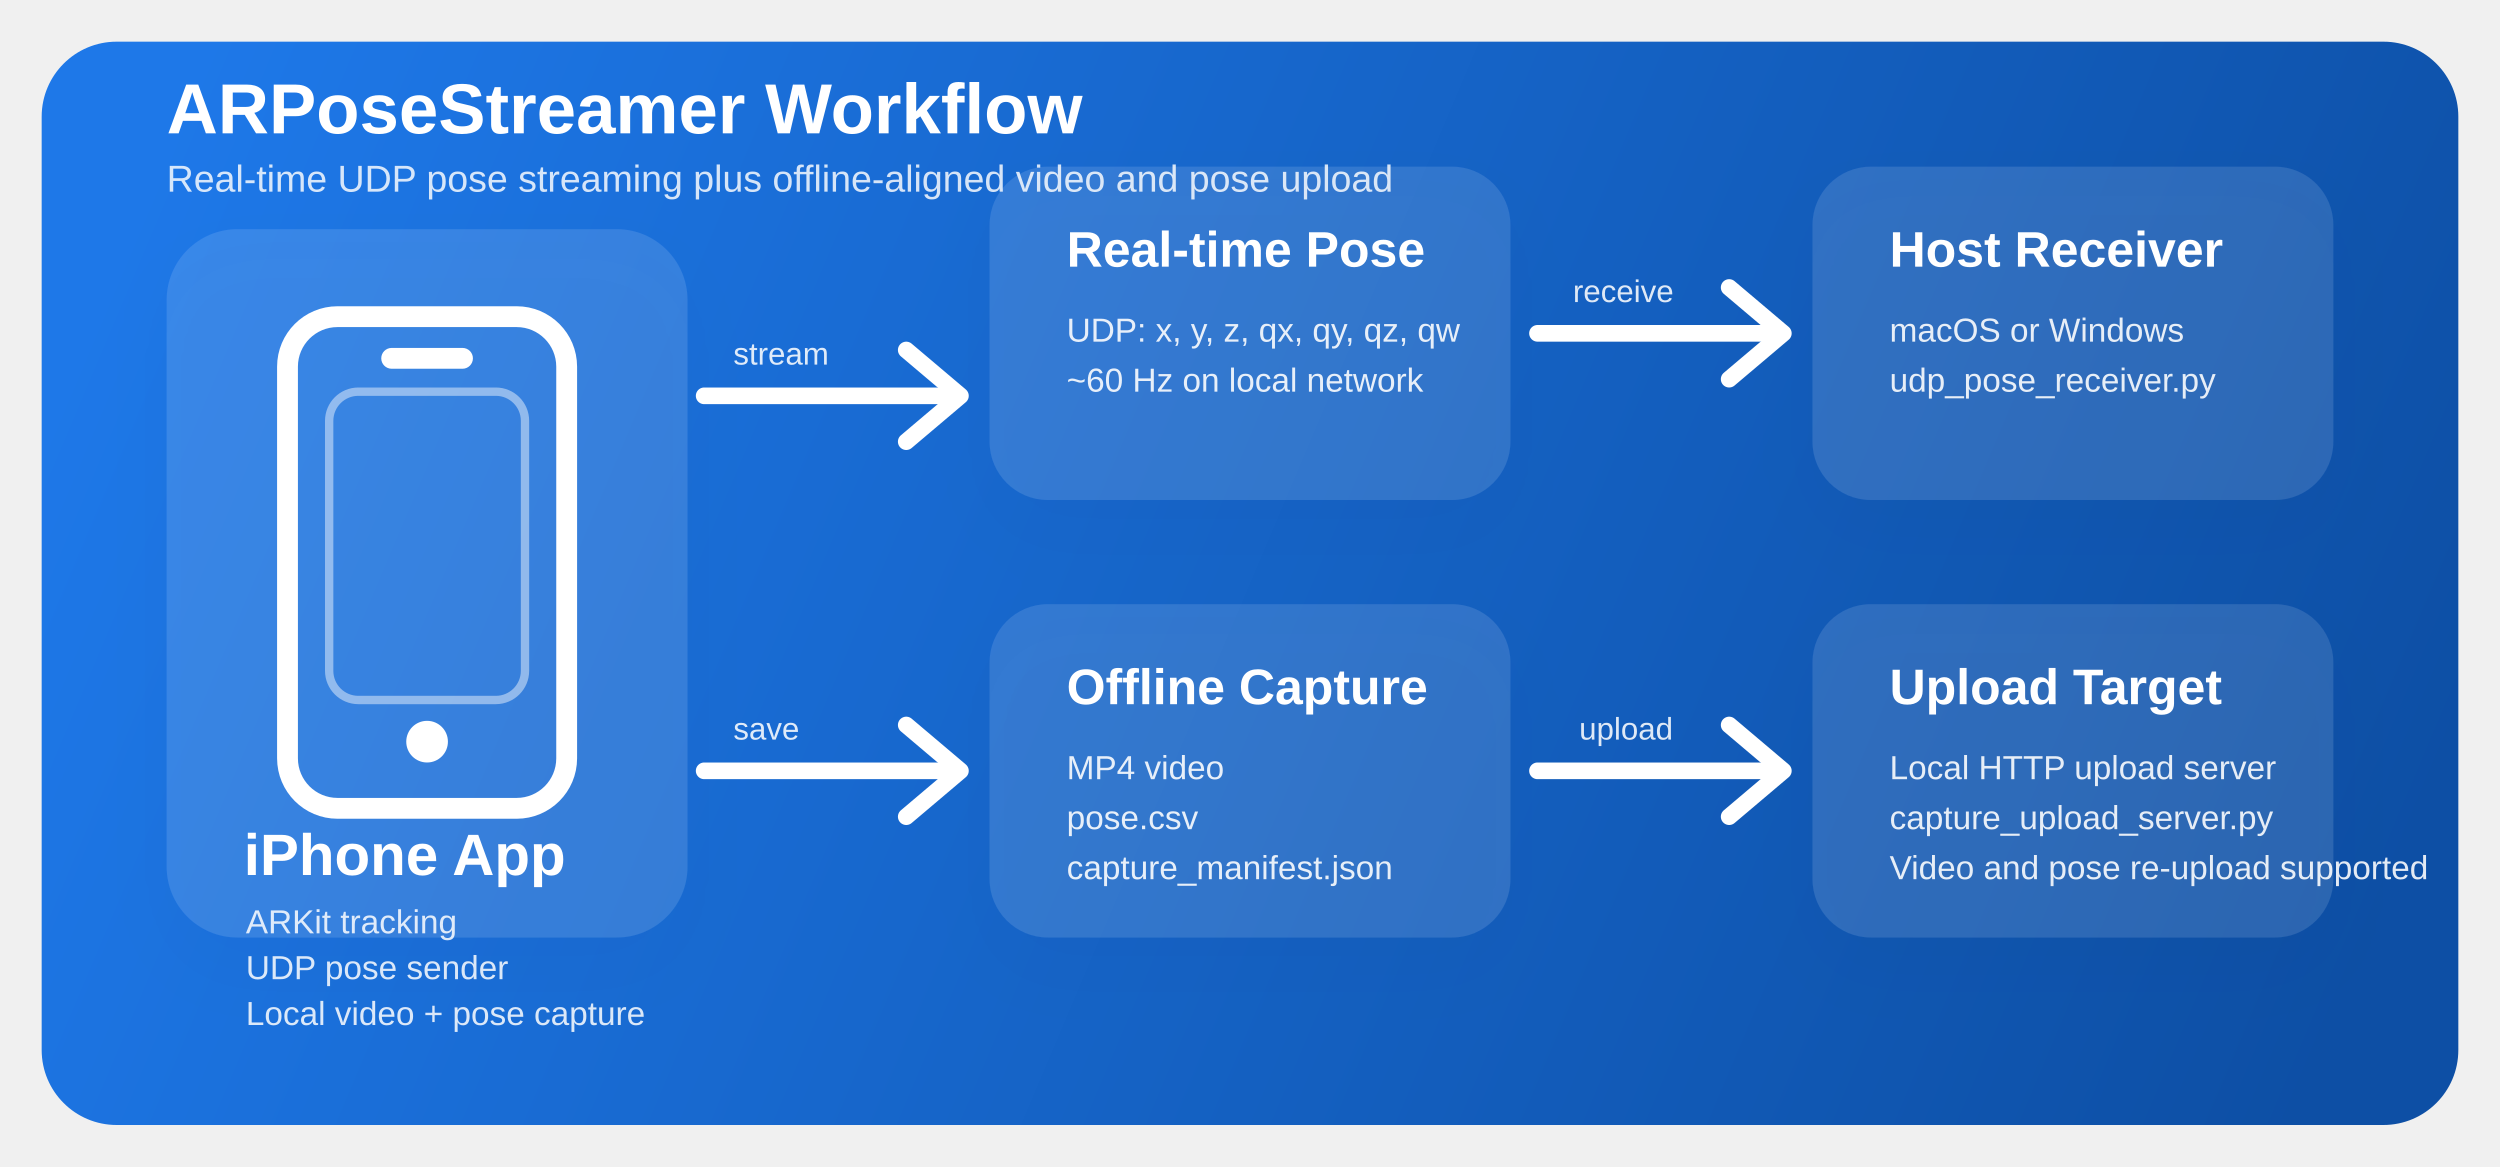
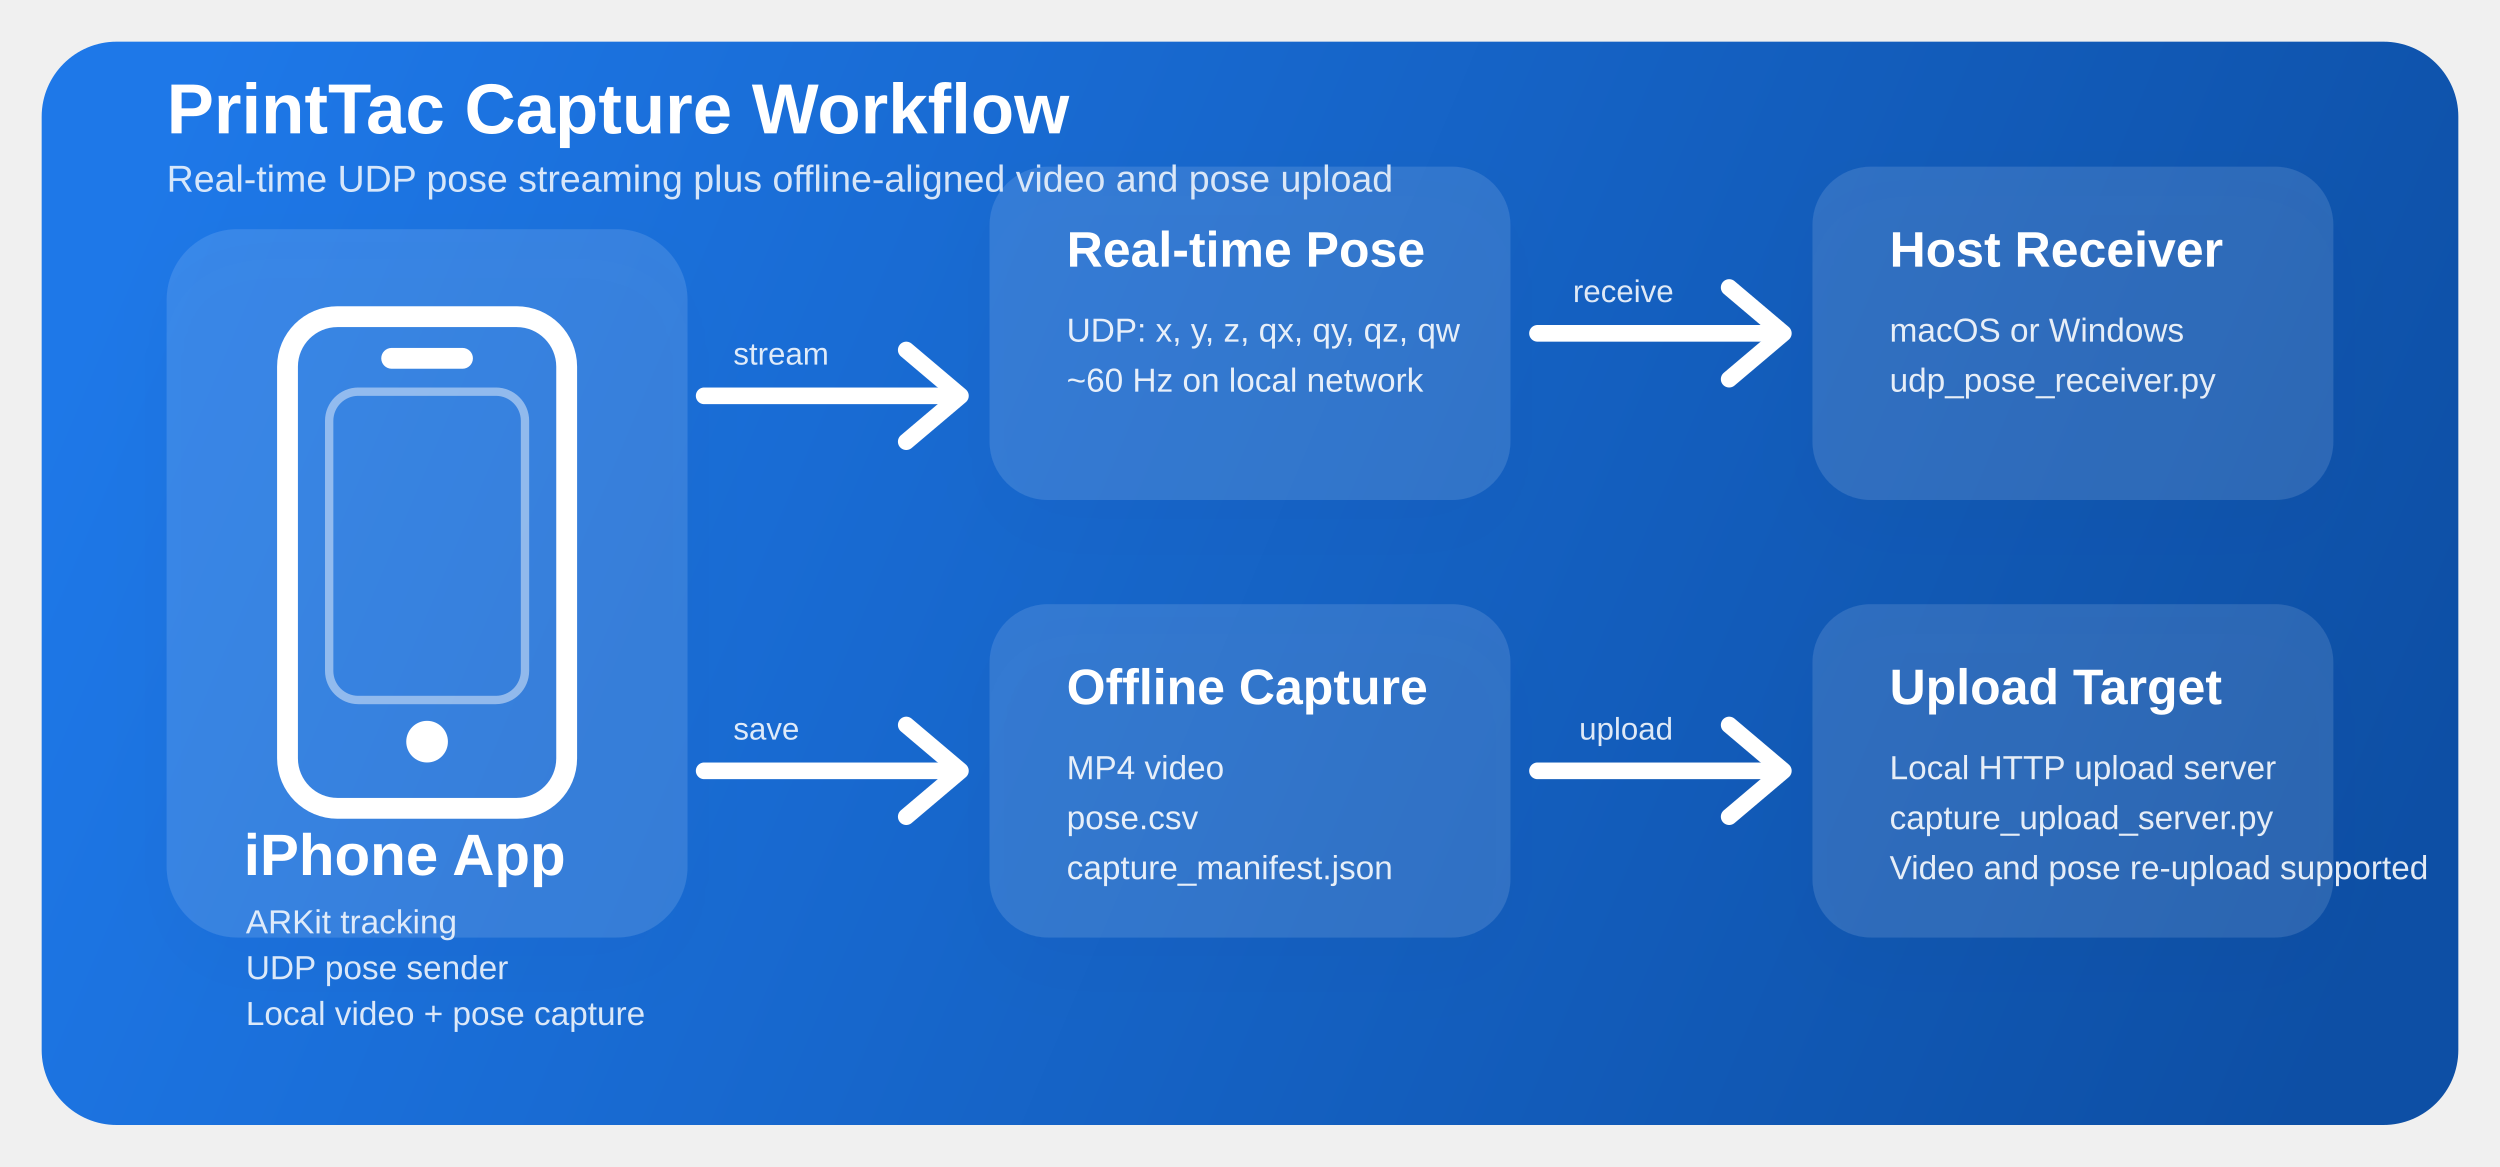
<svg xmlns="http://www.w3.org/2000/svg" width="1200" height="560" viewBox="0 0 1200 560" fill="none">
  <defs>
    <linearGradient id="bg" x1="80" y1="60" x2="1120" y2="500" gradientUnits="userSpaceOnUse">
      <stop stop-color="#1E78E8" />
      <stop offset="1" stop-color="#0D4FA5" />
    </linearGradient>
    <filter id="shadow" x="0" y="0" width="1200" height="560" filterUnits="userSpaceOnUse" color-interpolation-filters="sRGB">
      <feDropShadow dx="0" dy="16" stdDeviation="18" flood-opacity="0.18" />
    </filter>
  </defs>
  <rect x="20" y="20" width="1160" height="520" rx="36" fill="url(#bg)" />
  <g filter="url(#shadow)">
    <rect x="80" y="110" width="250" height="340" rx="34" fill="white" fill-opacity="0.12" />
    <rect x="475" y="80" width="250" height="160" rx="28" fill="white" fill-opacity="0.12" />
    <rect x="475" y="290" width="250" height="160" rx="28" fill="white" fill-opacity="0.12" />
    <rect x="870" y="80" width="250" height="160" rx="28" fill="white" fill-opacity="0.12" />
    <rect x="870" y="290" width="250" height="160" rx="28" fill="white" fill-opacity="0.12" />
  </g>
-   <text x="80" y="64" fill="white" font-size="34" font-family="Arial, Helvetica, sans-serif" font-weight="700">ARPoseStreamer Workflow</text>
+   <text x="80" y="64" fill="white" font-size="34" font-family="Arial, Helvetica, sans-serif" font-weight="700">PrintTac Capture Workflow</text>
  <text x="80" y="92" fill="white" fill-opacity="0.82" font-size="18" font-family="Arial, Helvetica, sans-serif">Real-time UDP pose streaming plus offline-aligned video and pose upload</text>
  <rect x="138" y="152" width="134" height="236" rx="24" stroke="white" stroke-width="10" />
  <rect x="158" y="188" width="94" height="148" rx="14" stroke="white" stroke-opacity="0.45" stroke-width="4" />
  <rect x="183" y="167" width="44" height="10" rx="5" fill="white" />
  <circle cx="205" cy="356" r="10" fill="white" />
  <text x="117" y="420" fill="white" font-size="28" font-family="Arial, Helvetica, sans-serif" font-weight="700">iPhone App</text>
  <text x="118" y="448" fill="white" fill-opacity="0.84" font-size="16" font-family="Arial, Helvetica, sans-serif">ARKit tracking</text>
  <text x="118" y="470" fill="white" fill-opacity="0.84" font-size="16" font-family="Arial, Helvetica, sans-serif">UDP pose sender</text>
  <text x="118" y="492" fill="white" fill-opacity="0.84" font-size="16" font-family="Arial, Helvetica, sans-serif">Local video + pose capture</text>
  <text x="512" y="128" fill="white" font-size="24" font-family="Arial, Helvetica, sans-serif" font-weight="700">Real-time Pose</text>
  <text x="512" y="164" fill="white" fill-opacity="0.88" font-size="16" font-family="Arial, Helvetica, sans-serif">UDP: x, y, z, qx, qy, qz, qw</text>
  <text x="512" y="188" fill="white" fill-opacity="0.88" font-size="16" font-family="Arial, Helvetica, sans-serif">~60 Hz on local network</text>
  <text x="512" y="338" fill="white" font-size="24" font-family="Arial, Helvetica, sans-serif" font-weight="700">Offline Capture</text>
  <text x="512" y="374" fill="white" fill-opacity="0.88" font-size="16" font-family="Arial, Helvetica, sans-serif">MP4 video</text>
  <text x="512" y="398" fill="white" fill-opacity="0.88" font-size="16" font-family="Arial, Helvetica, sans-serif">pose.csv</text>
  <text x="512" y="422" fill="white" fill-opacity="0.88" font-size="16" font-family="Arial, Helvetica, sans-serif">capture_manifest.json</text>
  <text x="907" y="128" fill="white" font-size="24" font-family="Arial, Helvetica, sans-serif" font-weight="700">Host Receiver</text>
  <text x="907" y="164" fill="white" fill-opacity="0.88" font-size="16" font-family="Arial, Helvetica, sans-serif">macOS or Windows</text>
  <text x="907" y="188" fill="white" fill-opacity="0.88" font-size="16" font-family="Arial, Helvetica, sans-serif">udp_pose_receiver.py</text>
  <text x="907" y="338" fill="white" font-size="24" font-family="Arial, Helvetica, sans-serif" font-weight="700">Upload Target</text>
  <text x="907" y="374" fill="white" fill-opacity="0.88" font-size="16" font-family="Arial, Helvetica, sans-serif">Local HTTP upload server</text>
  <text x="907" y="398" fill="white" fill-opacity="0.88" font-size="16" font-family="Arial, Helvetica, sans-serif">capture_upload_server.py</text>
  <text x="907" y="422" fill="white" fill-opacity="0.88" font-size="16" font-family="Arial, Helvetica, sans-serif">Video and pose re-upload supported</text>
  <path d="M338 190H455" stroke="white" stroke-width="8" stroke-linecap="round" />
  <path d="M435 168L461 190L435 212" stroke="white" stroke-width="8" stroke-linecap="round" stroke-linejoin="round" />
  <path d="M338 370H455" stroke="white" stroke-width="8" stroke-linecap="round" />
  <path d="M435 348L461 370L435 392" stroke="white" stroke-width="8" stroke-linecap="round" stroke-linejoin="round" />
  <path d="M738 160H850" stroke="white" stroke-width="8" stroke-linecap="round" />
  <path d="M830 138L856 160L830 182" stroke="white" stroke-width="8" stroke-linecap="round" stroke-linejoin="round" />
  <path d="M738 370H850" stroke="white" stroke-width="8" stroke-linecap="round" />
  <path d="M830 348L856 370L830 392" stroke="white" stroke-width="8" stroke-linecap="round" stroke-linejoin="round" />
  <text x="352" y="175" fill="white" fill-opacity="0.86" font-size="15" font-family="Arial, Helvetica, sans-serif">stream</text>
  <text x="352" y="355" fill="white" fill-opacity="0.86" font-size="15" font-family="Arial, Helvetica, sans-serif">save</text>
  <text x="755" y="145" fill="white" fill-opacity="0.86" font-size="15" font-family="Arial, Helvetica, sans-serif">receive</text>
  <text x="758" y="355" fill="white" fill-opacity="0.86" font-size="15" font-family="Arial, Helvetica, sans-serif">upload</text>
</svg>
